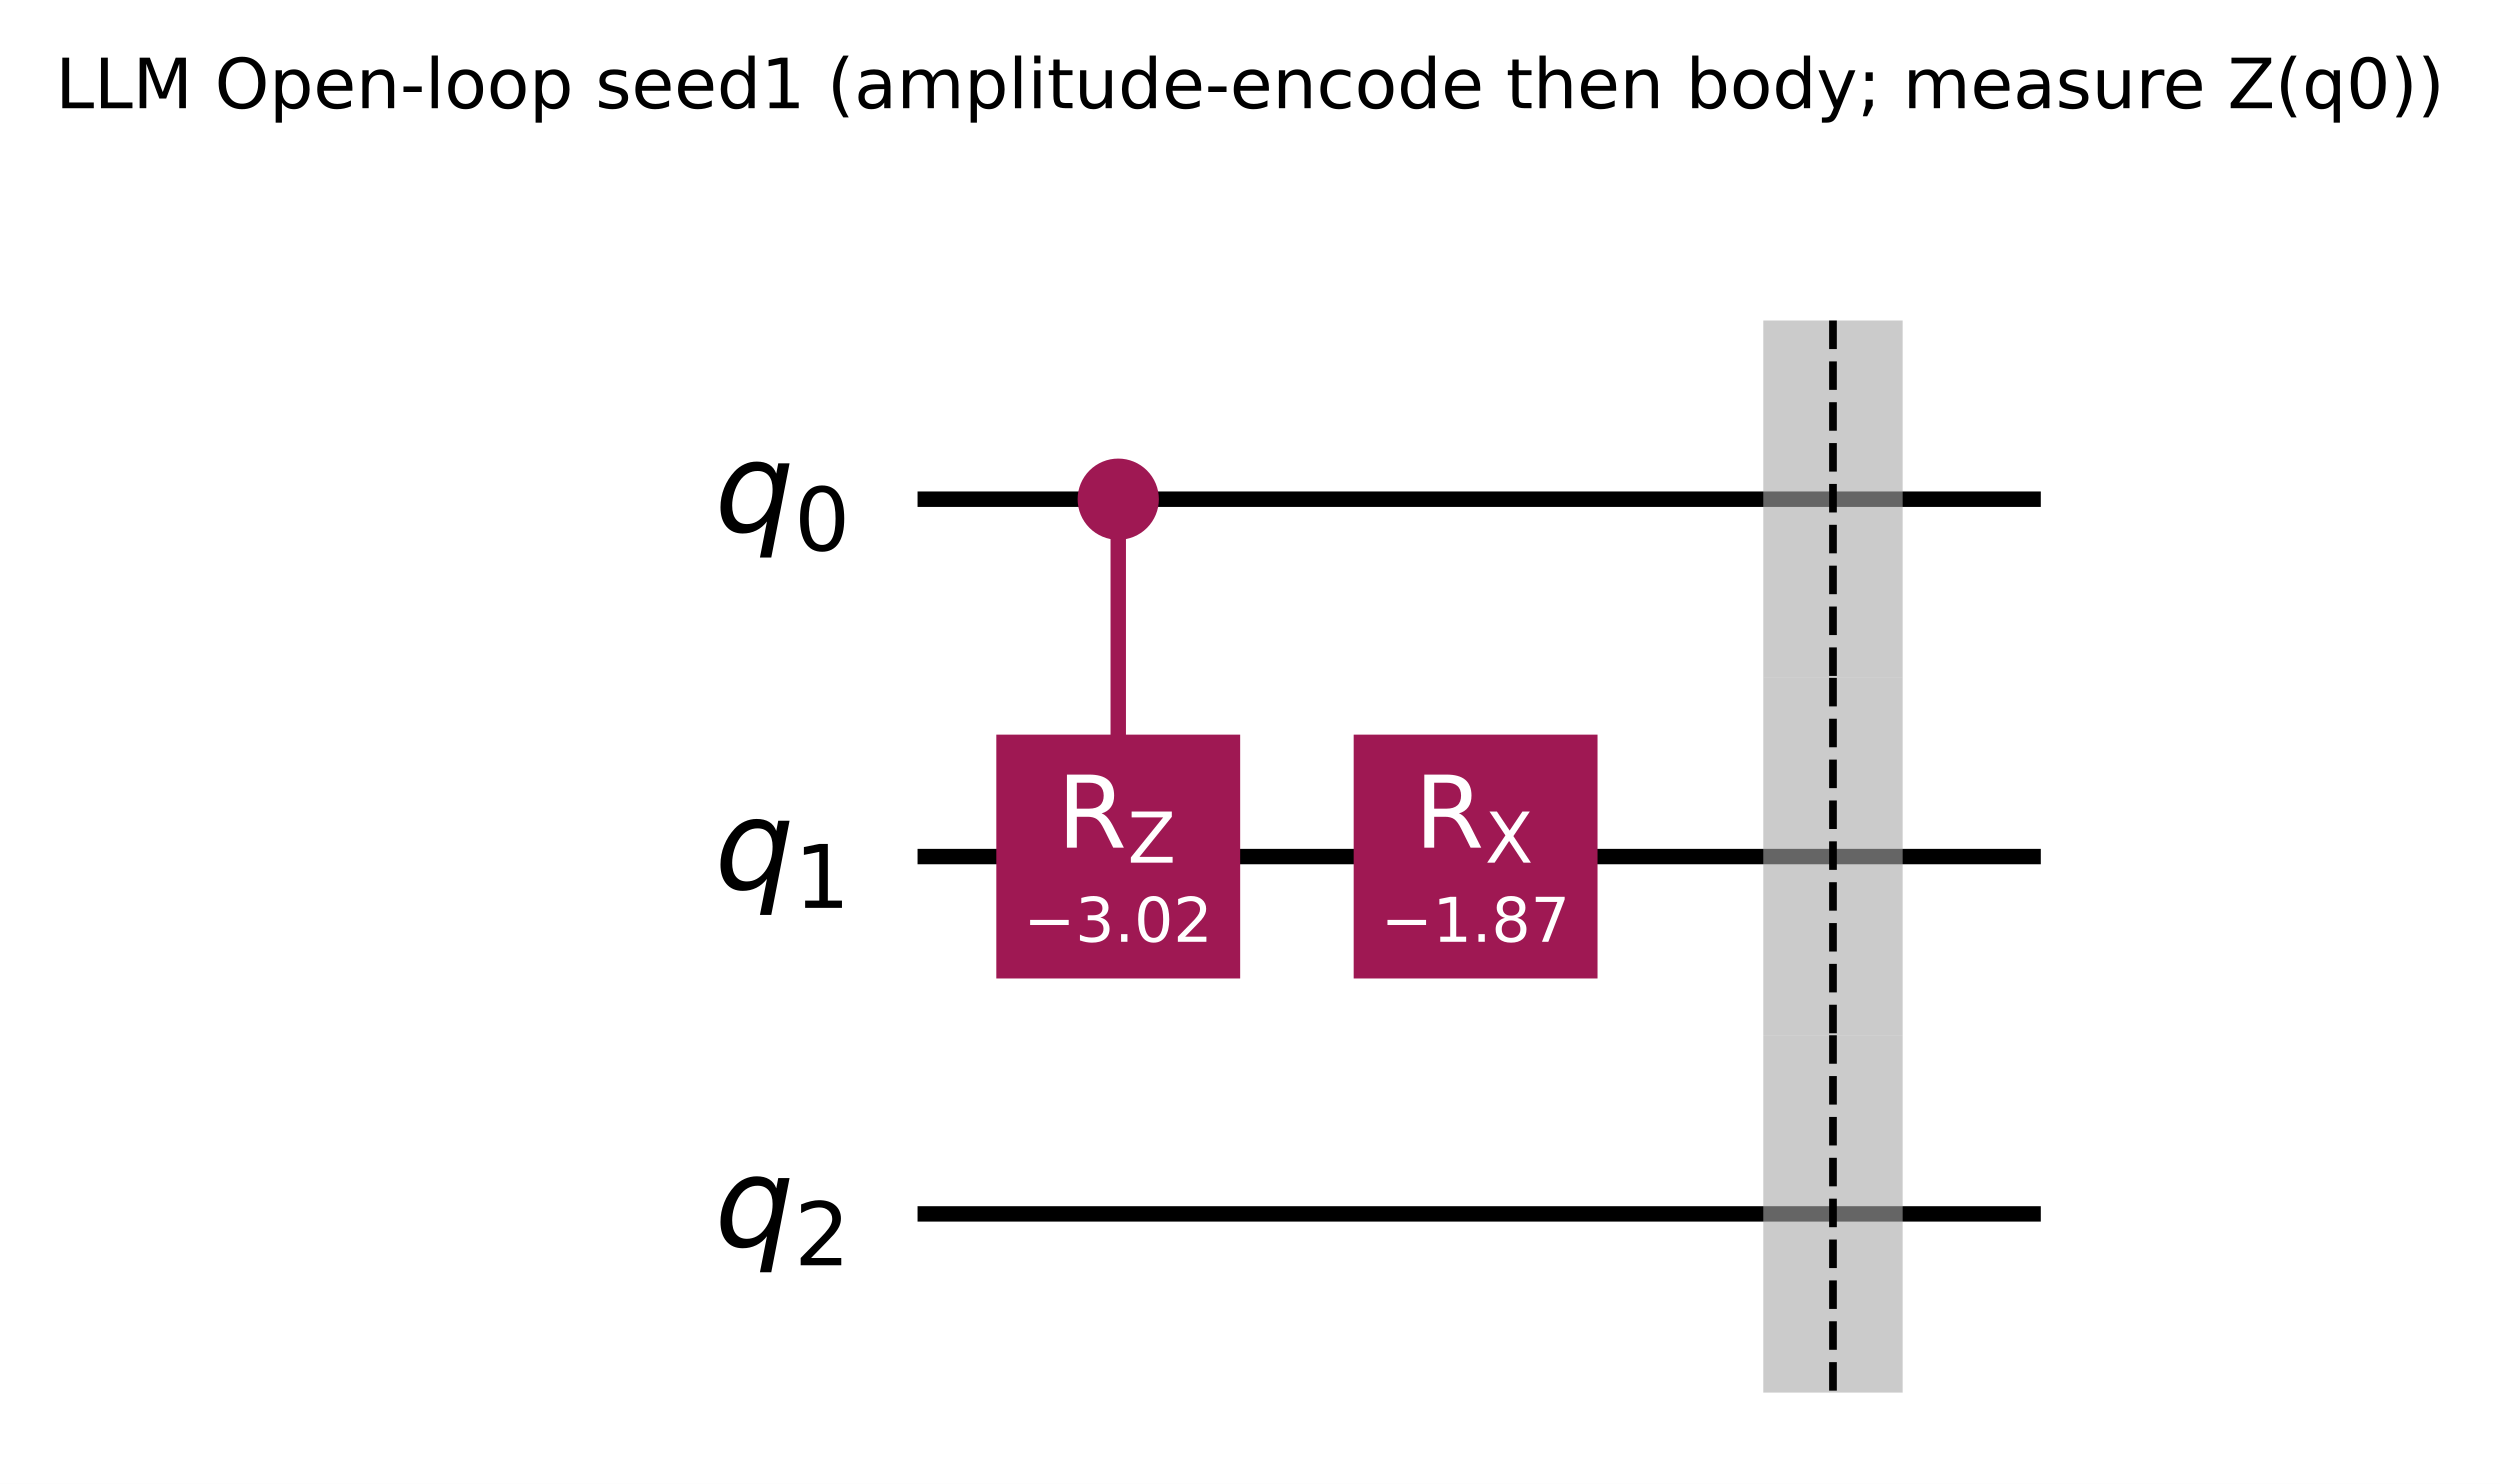
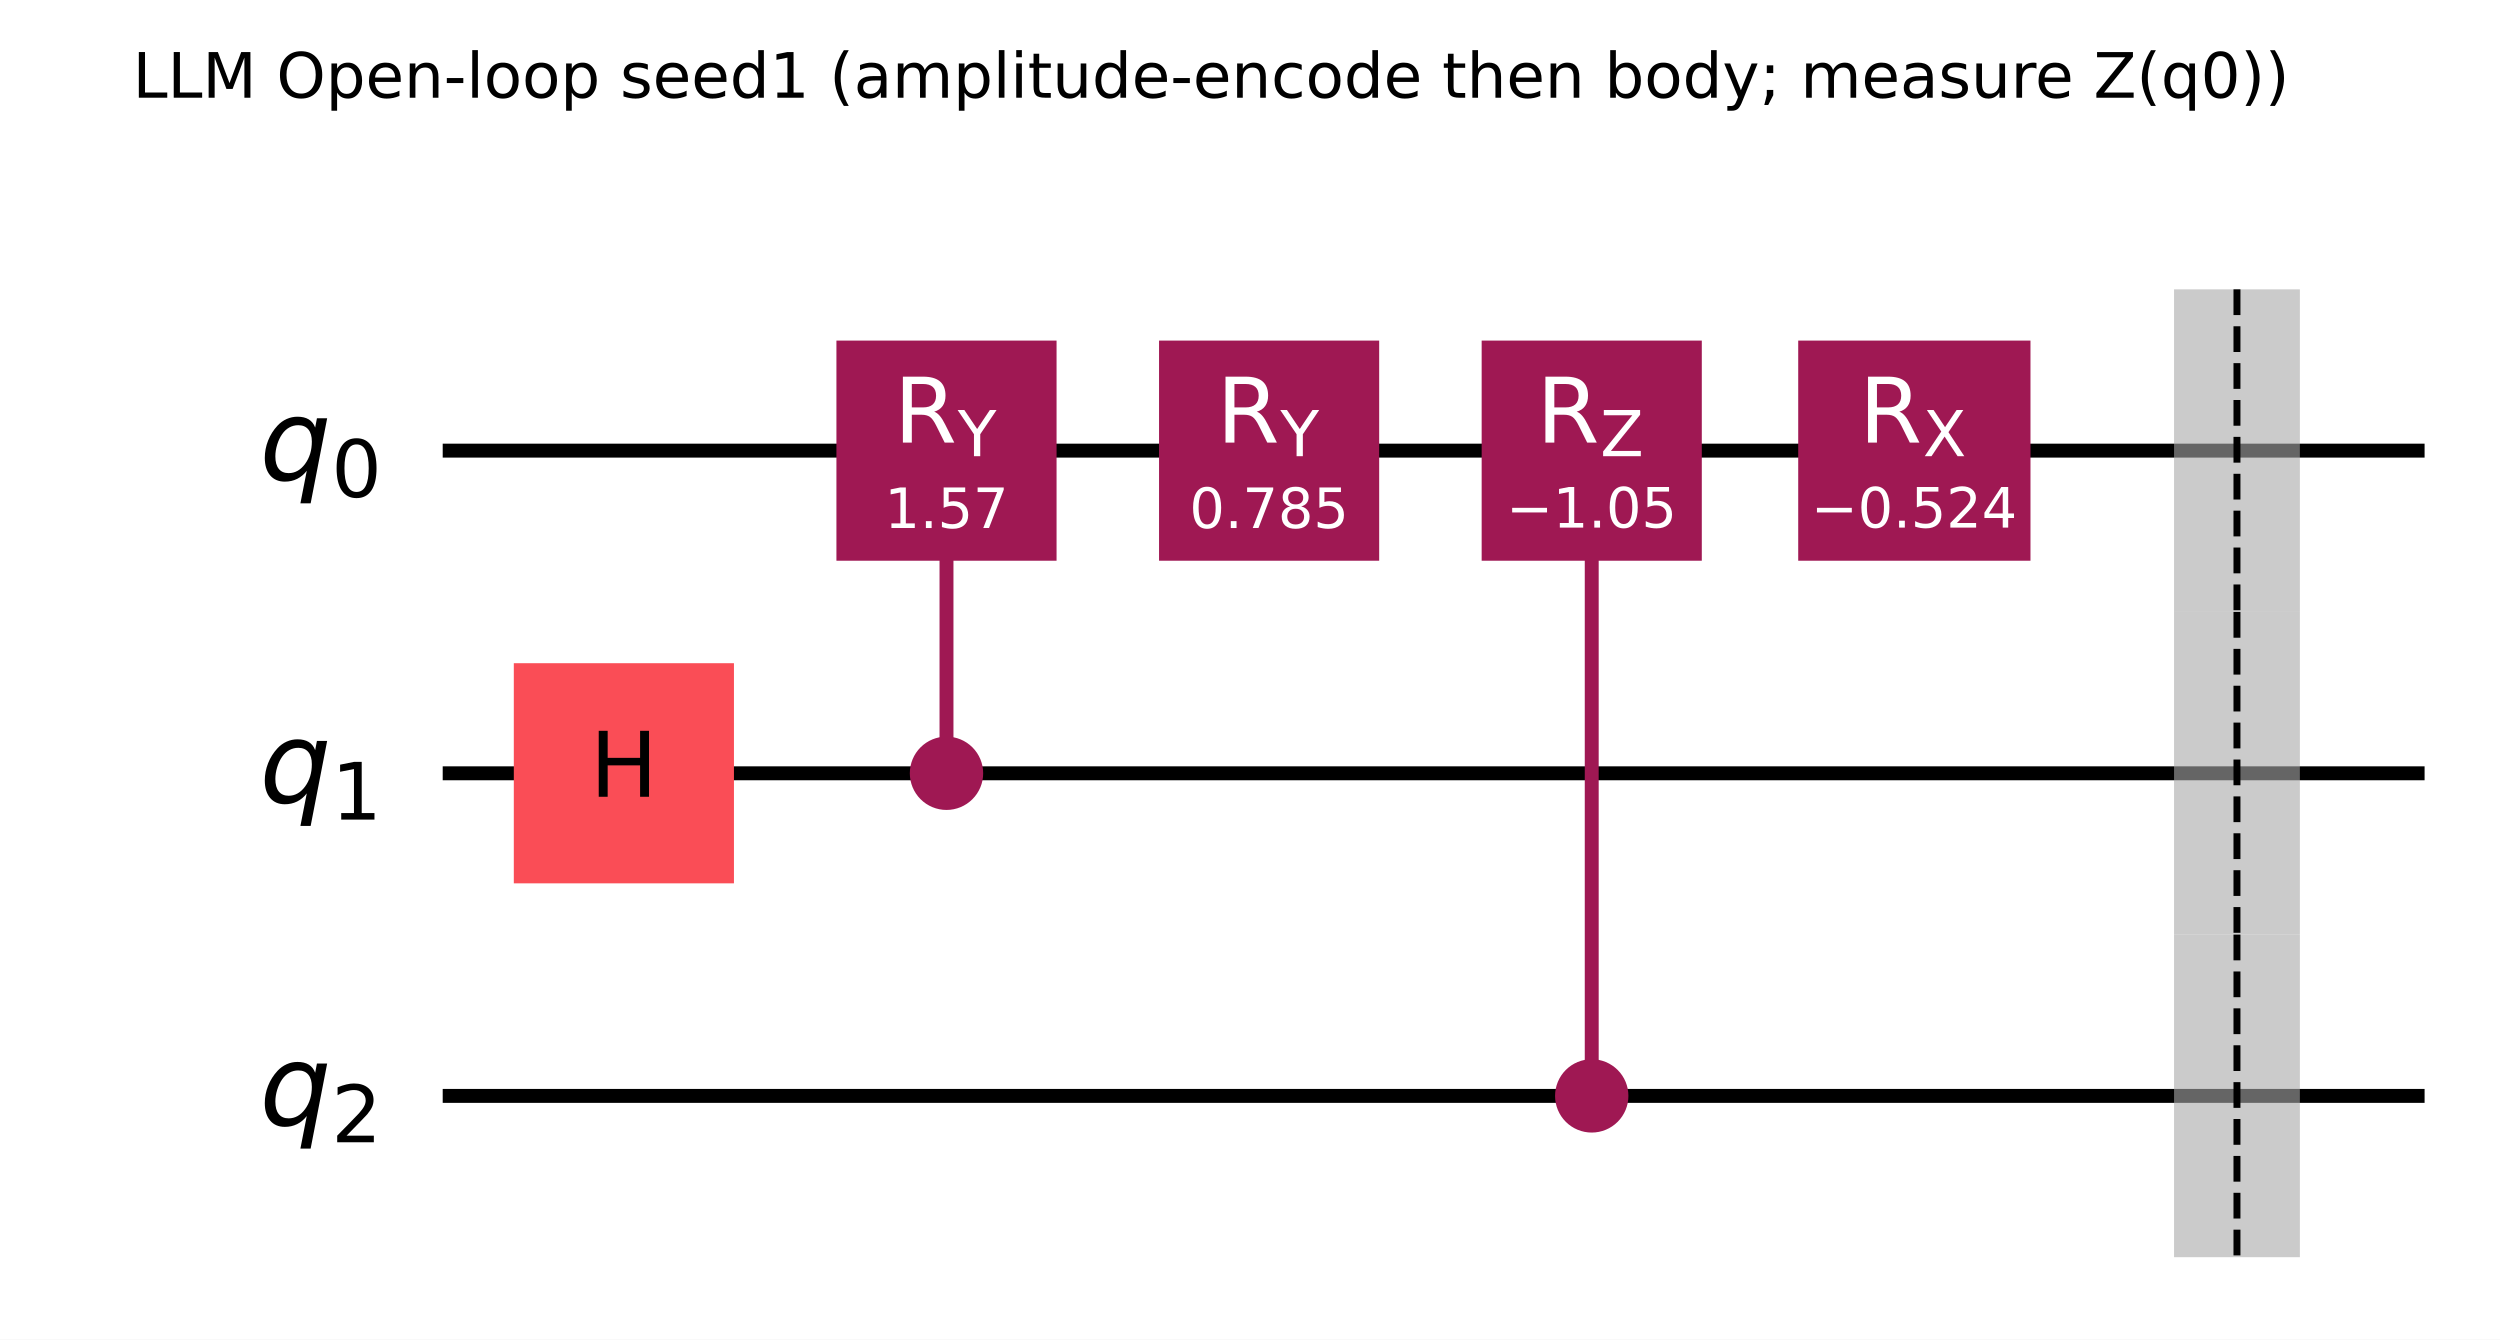
- <svg xmlns="http://www.w3.org/2000/svg" xmlns:xlink="http://www.w3.org/1999/xlink" width="324.278pt" height="192.472pt" viewBox="0 0 324.278 192.472" version="1.1">
+ <svg xmlns="http://www.w3.org/2000/svg" xmlns:xlink="http://www.w3.org/1999/xlink" width="359.204pt" height="192.472pt" viewBox="0 0 359.204 192.472" version="1.1">
  <defs>
    <style type="text/css">*{stroke-linejoin: round; stroke-linecap: butt}</style>
  </defs>
  <g id="figure_1">
    <g id="patch_1">
-       <path d="M 0 192.472  L 324.278 192.472  L 324.278 0  L 0 0  z " style="fill: #ffffff" />
+       <path d="M 0 192.472  L 359.204 192.472  L 359.204 0  L 0 0  z " style="fill: #ffffff" />
    </g>
    <g id="axes_1">
      <g id="line2d_1">
-         <path d="M 120.017 64.751  L 263.715 64.751  " clip-path="url(#p985fb123fc)" style="fill: none; stroke: #000000; stroke-width: 2; stroke-linecap: square" />
+         <path d="M 64.609 64.751  L 347.369 64.751  " clip-path="url(#pe06c264b62)" style="fill: none; stroke: #000000; stroke-width: 2; stroke-linecap: square" />
      </g>
      <g id="line2d_2">
-         <path d="M 120.017 111.105  L 263.715 111.105  " clip-path="url(#p985fb123fc)" style="fill: none; stroke: #000000; stroke-width: 2; stroke-linecap: square" />
+         <path d="M 64.609 111.105  L 347.369 111.105  " clip-path="url(#pe06c264b62)" style="fill: none; stroke: #000000; stroke-width: 2; stroke-linecap: square" />
      </g>
      <g id="line2d_3">
-         <path d="M 120.017 157.459  L 263.715 157.459  " clip-path="url(#p985fb123fc)" style="fill: none; stroke: #000000; stroke-width: 2; stroke-linecap: square" />
+         <path d="M 64.609 157.459  L 347.369 157.459  " clip-path="url(#pe06c264b62)" style="fill: none; stroke: #000000; stroke-width: 2; stroke-linecap: square" />
      </g>
      <g id="patch_2">
-         <path d="M 115.382 41.574  L -1043.468 41.574  L -1043.468 226.99  L 115.382 226.99  z " clip-path="url(#p985fb123fc)" style="fill: #ffffff; stroke: #ffffff; stroke-width: 1.5; stroke-linejoin: miter" />
+         <path d="M 59.974 41.574  L -1098.876 41.574  L -1098.876 226.99  L 59.974 226.99  z " clip-path="url(#pe06c264b62)" style="fill: #ffffff; stroke: #ffffff; stroke-width: 1.5; stroke-linejoin: miter" />
      </g>
      <g id="line2d_4">
-         <path d="M 145.049 111.105  L 145.049 64.751  " clip-path="url(#p985fb123fc)" style="fill: none; stroke: #9f1853; stroke-width: 2; stroke-linecap: square" />
+         <path d="M 135.994 111.105  L 135.994 64.751  " clip-path="url(#pe06c264b62)" style="fill: none; stroke: #9f1853; stroke-width: 2; stroke-linecap: square" />
+       </g>
+       <g id="line2d_5">
+         <path d="M 228.702 157.459  L 228.702 64.751  " clip-path="url(#pe06c264b62)" style="fill: none; stroke: #9f1853; stroke-width: 2; stroke-linecap: square" />
      </g>
      <g id="patch_3">
-         <path d="M 228.718 87.928  L 246.796 87.928  L 246.796 41.574  L 228.718 41.574  z " clip-path="url(#p985fb123fc)" style="fill: #a8a8a8; opacity: 0.6" />
+         <path d="M 312.371 87.928  L 330.449 87.928  L 330.449 41.574  L 312.371 41.574  z " clip-path="url(#pe06c264b62)" style="fill: #a8a8a8; opacity: 0.6" />
      </g>
      <g id="patch_4">
-         <path d="M 228.718 134.282  L 246.796 134.282  L 246.796 87.928  L 228.718 87.928  z " clip-path="url(#p985fb123fc)" style="fill: #a8a8a8; opacity: 0.6" />
+         <path d="M 312.371 134.282  L 330.449 134.282  L 330.449 87.928  L 312.371 87.928  z " clip-path="url(#pe06c264b62)" style="fill: #a8a8a8; opacity: 0.6" />
      </g>
      <g id="patch_5">
-         <path d="M 228.718 180.636  L 246.796 180.636  L 246.796 134.282  L 228.718 134.282  z " clip-path="url(#p985fb123fc)" style="fill: #a8a8a8; opacity: 0.6" />
+         <path d="M 312.371 180.636  L 330.449 180.636  L 330.449 134.282  L 312.371 134.282  z " clip-path="url(#pe06c264b62)" style="fill: #a8a8a8; opacity: 0.6" />
      </g>
      <g id="patch_6">
-         <path d="M 145.049 69.271  C 146.247 69.271 147.397 68.795 148.244 67.947  C 149.092 67.099 149.568 65.95 149.568 64.751  C 149.568 63.553 149.092 62.403 148.244 61.555  C 147.397 60.708 146.247 60.232 145.049 60.232  C 143.85 60.232 142.7 60.708 141.853 61.555  C 141.005 62.403 140.529 63.553 140.529 64.751  C 140.529 65.95 141.005 67.099 141.853 67.947  C 142.7 68.795 143.85 69.271 145.049 69.271  z " clip-path="url(#p985fb123fc)" style="fill: #9f1853; stroke: #9f1853; stroke-width: 1.5; stroke-linejoin: miter" />
+         <path d="M 74.575 126.17  L 104.705 126.17  L 104.705 96.04  L 74.575 96.04  z " clip-path="url(#pe06c264b62)" style="fill: #fa4d56; stroke: #fa4d56; stroke-width: 1.5; stroke-linejoin: miter" />
      </g>
      <g id="patch_7">
-         <path d="M 129.983 126.17  L 160.114 126.17  L 160.114 96.04  L 129.983 96.04  z " clip-path="url(#p985fb123fc)" style="fill: #9f1853; stroke: #9f1853; stroke-width: 1.5; stroke-linejoin: miter" />
+         <path d="M 135.994 115.625  C 137.193 115.625 138.343 115.149 139.19 114.301  C 140.038 113.453 140.514 112.304 140.514 111.105  C 140.514 109.907 140.038 108.757 139.19 107.909  C 138.343 107.062 137.193 106.586 135.994 106.586  C 134.796 106.586 133.646 107.062 132.799 107.909  C 131.951 108.757 131.475 109.907 131.475 111.105  C 131.475 112.304 131.951 113.453 132.799 114.301  C 133.646 115.149 134.796 115.625 135.994 115.625  z " clip-path="url(#pe06c264b62)" style="fill: #9f1853; stroke: #9f1853; stroke-width: 1.5; stroke-linejoin: miter" />
      </g>
      <g id="patch_8">
-         <path d="M 176.337 126.17  L 206.468 126.17  L 206.468 96.04  L 176.337 96.04  z " clip-path="url(#p985fb123fc)" style="fill: #9f1853; stroke: #9f1853; stroke-width: 1.5; stroke-linejoin: miter" />
+         <path d="M 120.929 79.816  L 151.059 79.816  L 151.059 49.686  L 120.929 49.686  z " clip-path="url(#pe06c264b62)" style="fill: #9f1853; stroke: #9f1853; stroke-width: 1.5; stroke-linejoin: miter" />
+       </g>
+       <g id="patch_9">
+         <path d="M 167.283 79.816  L 197.413 79.816  L 197.413 49.686  L 167.283 49.686  z " clip-path="url(#pe06c264b62)" style="fill: #9f1853; stroke: #9f1853; stroke-width: 1.5; stroke-linejoin: miter" />
+       </g>
+       <g id="patch_10">
+         <path d="M 228.702 161.979  C 229.901 161.979 231.051 161.503 231.898 160.655  C 232.746 159.807 233.222 158.658 233.222 157.459  C 233.222 156.261 232.746 155.111 231.898 154.263  C 231.051 153.416 229.901 152.94 228.702 152.94  C 227.504 152.94 226.354 153.416 225.507 154.263  C 224.659 155.111 224.183 156.261 224.183 157.459  C 224.183 158.658 224.659 159.807 225.507 160.655  C 226.354 161.503 227.504 161.979 228.702 161.979  z " clip-path="url(#pe06c264b62)" style="fill: #9f1853; stroke: #9f1853; stroke-width: 1.5; stroke-linejoin: miter" />
+       </g>
+       <g id="patch_11">
+         <path d="M 213.637 79.816  L 243.767 79.816  L 243.767 49.686  L 213.637 49.686  z " clip-path="url(#pe06c264b62)" style="fill: #9f1853; stroke: #9f1853; stroke-width: 1.5; stroke-linejoin: miter" />
+       </g>
+       <g id="patch_12">
+         <path d="M 259.12 79.816  L 290.993 79.816  L 290.993 49.686  L 259.12 49.686  z " clip-path="url(#pe06c264b62)" style="fill: #9f1853; stroke: #9f1853; stroke-width: 1.5; stroke-linejoin: miter" />
      </g>
      <g id="text_1">
-         <g clip-path="url(#p985fb123fc)">
-           <g transform="translate(92.70909 68.97239) scale(0.1625 -0.1625)">
+         <g clip-path="url(#pe06c264b62)">
+           <g transform="translate(37.3009 68.97239) scale(0.1625 -0.1625)">
            <defs>
              <path id="DejaVuSans-Oblique-54" d="M 2669 525  Q 2438 222 2123 65  Q 1809 -91 1428 -91  Q 897 -91 595 267  Q 294 625 294 1253  Q 294 1759 480 2231  Q 666 2703 1013 3078  Q 1238 3322 1530 3453  Q 1822 3584 2144 3584  Q 2531 3584 2781 3431  Q 3031 3278 3144 2969  L 3244 3494  L 3822 3494  L 2888 -1319  L 2309 -1319  L 2669 525  z M 891 1338  Q 891 875 1084 633  Q 1278 391 1644 391  Q 2188 391 2572 911  Q 2956 1431 2956 2175  Q 2956 2625 2757 2864  Q 2559 3103 2188 3103  Q 1916 3103 1684 2976  Q 1453 2850 1281 2606  Q 1100 2350 995 2006  Q 891 1663 891 1338  z " transform="scale(0.015625)" />
              <path id="DejaVuSans-13" d="M 2034 4250  Q 1547 4250 1301 3770  Q 1056 3291 1056 2328  Q 1056 1369 1301 889  Q 1547 409 2034 409  Q 2525 409 2770 889  Q 3016 1369 3016 2328  Q 3016 3291 2770 3770  Q 2525 4250 2034 4250  z M 2034 4750  Q 2819 4750 3233 4129  Q 3647 3509 3647 2328  Q 3647 1150 3233 529  Q 2819 -91 2034 -91  Q 1250 -91 836 529  Q 422 1150 422 2328  Q 422 3509 836 4129  Q 1250 4750 2034 4750  z " transform="scale(0.015625)" />
            </defs>
            <use xlink:href="#DejaVuSans-Oblique-54" />
            <use xlink:href="#DejaVuSans-13" transform="translate(63.47656 -14.99995) scale(0.7)" />
          </g>
        </g>
      </g>
      <g id="text_2">
-         <g clip-path="url(#p985fb123fc)">
-           <g transform="translate(92.70909 115.3264) scale(0.1625 -0.1625)">
+         <g clip-path="url(#pe06c264b62)">
+           <g transform="translate(37.3009 115.3264) scale(0.1625 -0.1625)">
            <defs>
              <path id="DejaVuSans-14" d="M 794 531  L 1825 531  L 1825 4091  L 703 3866  L 703 4441  L 1819 4666  L 2450 4666  L 2450 531  L 3481 531  L 3481 0  L 794 0  L 794 531  z " transform="scale(0.015625)" />
            </defs>
            <use xlink:href="#DejaVuSans-Oblique-54" />
            <use xlink:href="#DejaVuSans-14" transform="translate(63.47656 -14.99995) scale(0.7)" />
          </g>
        </g>
      </g>
      <g id="text_3">
-         <g clip-path="url(#p985fb123fc)">
-           <g transform="translate(92.70909 161.6804) scale(0.1625 -0.1625)">
+         <g clip-path="url(#pe06c264b62)">
+           <g transform="translate(37.3009 161.6804) scale(0.1625 -0.1625)">
            <defs>
              <path id="DejaVuSans-15" d="M 1228 531  L 3431 531  L 3431 0  L 469 0  L 469 531  Q 828 903 1448 1529  Q 2069 2156 2228 2338  Q 2531 2678 2651 2914  Q 2772 3150 2772 3378  Q 2772 3750 2511 3984  Q 2250 4219 1831 4219  Q 1534 4219 1204 4116  Q 875 4013 500 3803  L 500 4441  Q 881 4594 1212 4672  Q 1544 4750 1819 4750  Q 2544 4750 2975 4387  Q 3406 4025 3406 3419  Q 3406 3131 3298 2873  Q 3191 2616 2906 2266  Q 2828 2175 2409 1742  Q 1991 1309 1228 531  z " transform="scale(0.015625)" />
            </defs>
            <use xlink:href="#DejaVuSans-Oblique-54" />
            <use xlink:href="#DejaVuSans-15" transform="translate(63.47656 -14.99995) scale(0.7)" />
          </g>
        </g>
      </g>
      <g id="text_4">
-         <g clip-path="url(#p985fb123fc)">
-           <g style="fill: #ffffff" transform="translate(132.7685 122.2224) scale(0.08 -0.08)">
+         <g clip-path="url(#pe06c264b62)">
+           <g transform="translate(84.75215 114.4822) scale(0.13 -0.13)">
+             <defs>
+               <path id="DejaVuSans-2b" d="M 628 4666  L 1259 4666  L 1259 2753  L 3553 2753  L 3553 4666  L 4184 4666  L 4184 0  L 3553 0  L 3553 2222  L 1259 2222  L 1259 0  L 628 0  L 628 4666  z " transform="scale(0.015625)" />
+             </defs>
+             <use xlink:href="#DejaVuSans-2b" />
+           </g>
+         </g>
+       </g>
+       <g id="text_5">
+         <g clip-path="url(#pe06c264b62)">
+           <g style="fill: #ffffff" transform="translate(127.0881 75.86835) scale(0.08 -0.08)">
+             <defs>
+               <path id="DejaVuSans-11" d="M 684 794  L 1344 794  L 1344 0  L 684 0  L 684 794  z " transform="scale(0.015625)" />
+               <path id="DejaVuSans-18" d="M 691 4666  L 3169 4666  L 3169 4134  L 1269 4134  L 1269 2991  Q 1406 3038 1543 3061  Q 1681 3084 1819 3084  Q 2600 3084 3056 2656  Q 3513 2228 3513 1497  Q 3513 744 3044 326  Q 2575 -91 1722 -91  Q 1428 -91 1123 -41  Q 819 9 494 109  L 494 744  Q 775 591 1075 516  Q 1375 441 1709 441  Q 2250 441 2565 725  Q 2881 1009 2881 1497  Q 2881 1984 2565 2268  Q 2250 2553 1709 2553  Q 1456 2553 1204 2497  Q 953 2441 691 2322  L 691 4666  z " transform="scale(0.015625)" />
+               <path id="DejaVuSans-1a" d="M 525 4666  L 3525 4666  L 3525 4397  L 1831 0  L 1172 0  L 2766 4134  L 525 4134  L 525 4666  z " transform="scale(0.015625)" />
+             </defs>
+             <use xlink:href="#DejaVuSans-14" />
+             <use xlink:href="#DejaVuSans-11" transform="translate(63.625 0)" />
+             <use xlink:href="#DejaVuSans-18" transform="translate(95.40625 0)" />
+             <use xlink:href="#DejaVuSans-1a" transform="translate(159.0312 0)" />
+           </g>
+         </g>
+       </g>
+       <g id="text_6">
+         <g clip-path="url(#pe06c264b62)">
+           <g style="fill: #ffffff" transform="translate(128.4544 63.60864) scale(0.13 -0.13)">
+             <defs>
+               <path id="DejaVuSans-35" d="M 2841 2188  Q 3044 2119 3236 1894  Q 3428 1669 3622 1275  L 4263 0  L 3584 0  L 2988 1197  Q 2756 1666 2539 1819  Q 2322 1972 1947 1972  L 1259 1972  L 1259 0  L 628 0  L 628 4666  L 2053 4666  Q 2853 4666 3247 4331  Q 3641 3997 3641 3322  Q 3641 2881 3436 2590  Q 3231 2300 2841 2188  z M 1259 4147  L 1259 2491  L 2053 2491  Q 2509 2491 2742 2702  Q 2975 2913 2975 3322  Q 2975 3731 2742 3939  Q 2509 4147 2053 4147  L 1259 4147  z " transform="scale(0.015625)" />
+               <path id="DejaVuSans-3c" d="M -13 4666  L 666 4666  L 1959 2747  L 3244 4666  L 3922 4666  L 2272 2222  L 2272 0  L 1638 0  L 1638 2222  L -13 4666  z " transform="scale(0.015625)" />
+             </defs>
+             <use xlink:href="#DejaVuSans-35" transform="translate(0 0.09375)" />
+             <use xlink:href="#DejaVuSans-3c" transform="translate(70.43945 -14.9062) scale(0.7)" />
+           </g>
+         </g>
+       </g>
+       <g id="text_7">
+         <g clip-path="url(#pe06c264b62)">
+           <g style="fill: #ffffff" transform="translate(170.8971 75.86835) scale(0.08 -0.08)">
+             <defs>
+               <path id="DejaVuSans-1b" d="M 2034 2216  Q 1584 2216 1326 1975  Q 1069 1734 1069 1313  Q 1069 891 1326 650  Q 1584 409 2034 409  Q 2484 409 2743 651  Q 3003 894 3003 1313  Q 3003 1734 2745 1975  Q 2488 2216 2034 2216  z M 1403 2484  Q 997 2584 770 2862  Q 544 3141 544 3541  Q 544 4100 942 4425  Q 1341 4750 2034 4750  Q 2731 4750 3128 4425  Q 3525 4100 3525 3541  Q 3525 3141 3298 2862  Q 3072 2584 2669 2484  Q 3125 2378 3379 2068  Q 3634 1759 3634 1313  Q 3634 634 3220 271  Q 2806 -91 2034 -91  Q 1263 -91 848 271  Q 434 634 434 1313  Q 434 1759 690 2068  Q 947 2378 1403 2484  z M 1172 3481  Q 1172 3119 1398 2916  Q 1625 2713 2034 2713  Q 2441 2713 2670 2916  Q 2900 3119 2900 3481  Q 2900 3844 2670 4047  Q 2441 4250 2034 4250  Q 1625 4250 1398 4047  Q 1172 3844 1172 3481  z " transform="scale(0.015625)" />
+             </defs>
+             <use xlink:href="#DejaVuSans-13" />
+             <use xlink:href="#DejaVuSans-11" transform="translate(63.625 0)" />
+             <use xlink:href="#DejaVuSans-1a" transform="translate(95.40625 0)" />
+             <use xlink:href="#DejaVuSans-1b" transform="translate(159.0312 0)" />
+             <use xlink:href="#DejaVuSans-18" transform="translate(222.6562 0)" />
+           </g>
+         </g>
+       </g>
+       <g id="text_8">
+         <g clip-path="url(#pe06c264b62)">
+           <g style="fill: #ffffff" transform="translate(174.8084 63.60864) scale(0.13 -0.13)">
+             <use xlink:href="#DejaVuSans-35" transform="translate(0 0.09375)" />
+             <use xlink:href="#DejaVuSans-3c" transform="translate(70.43945 -14.9062) scale(0.7)" />
+           </g>
+         </g>
+       </g>
+       <g id="text_9">
+         <g clip-path="url(#pe06c264b62)">
+           <g style="fill: #ffffff" transform="translate(216.4224 75.86835) scale(0.08 -0.08)">
            <defs>
              <path id="DejaVuSans-c9c" d="M 678 2272  L 4684 2272  L 4684 1741  L 678 1741  L 678 2272  z " transform="scale(0.015625)" />
-               <path id="DejaVuSans-16" d="M 2597 2516  Q 3050 2419 3304 2112  Q 3559 1806 3559 1356  Q 3559 666 3084 287  Q 2609 -91 1734 -91  Q 1441 -91 1130 -33  Q 819 25 488 141  L 488 750  Q 750 597 1062 519  Q 1375 441 1716 441  Q 2309 441 2620 675  Q 2931 909 2931 1356  Q 2931 1769 2642 2001  Q 2353 2234 1838 2234  L 1294 2234  L 1294 2753  L 1863 2753  Q 2328 2753 2575 2939  Q 2822 3125 2822 3475  Q 2822 3834 2567 4026  Q 2313 4219 1838 4219  Q 1578 4219 1281 4162  Q 984 4106 628 3988  L 628 4550  Q 988 4650 1302 4700  Q 1616 4750 1894 4750  Q 2613 4750 3031 4423  Q 3450 4097 3450 3541  Q 3450 3153 3228 2886  Q 3006 2619 2597 2516  z " transform="scale(0.015625)" />
-               <path id="DejaVuSans-11" d="M 684 794  L 1344 794  L 1344 0  L 684 0  L 684 794  z " transform="scale(0.015625)" />
-             </defs>
-             <use xlink:href="#DejaVuSans-c9c" transform="translate(0 0.78125)" />
-             <use xlink:href="#DejaVuSans-16" transform="translate(83.78906 0.78125)" />
-             <use xlink:href="#DejaVuSans-11" transform="translate(147.4121 0.78125)" />
-             <use xlink:href="#DejaVuSans-13" transform="translate(179.1992 0.78125)" />
-             <use xlink:href="#DejaVuSans-15" transform="translate(242.8223 0.78125)" />
-           </g>
-         </g>
-       </g>
-       <g id="text_5">
-         <g clip-path="url(#p985fb123fc)">
-           <g style="fill: #ffffff" transform="translate(137.1185 109.9626) scale(0.13 -0.13)">
-             <defs>
-               <path id="DejaVuSans-35" d="M 2841 2188  Q 3044 2119 3236 1894  Q 3428 1669 3622 1275  L 4263 0  L 3584 0  L 2988 1197  Q 2756 1666 2539 1819  Q 2322 1972 1947 1972  L 1259 1972  L 1259 0  L 628 0  L 628 4666  L 2053 4666  Q 2853 4666 3247 4331  Q 3641 3997 3641 3322  Q 3641 2881 3436 2590  Q 3231 2300 2841 2188  z M 1259 4147  L 1259 2491  L 2053 2491  Q 2509 2491 2742 2702  Q 2975 2913 2975 3322  Q 2975 3731 2742 3939  Q 2509 4147 2053 4147  L 1259 4147  z " transform="scale(0.015625)" />
-               <path id="DejaVuSans-3d" d="M 359 4666  L 4025 4666  L 4025 4184  L 1075 531  L 4097 531  L 4097 0  L 288 0  L 288 481  L 3238 4134  L 359 4134  L 359 4666  z " transform="scale(0.015625)" />
-             </defs>
-             <use xlink:href="#DejaVuSans-35" transform="translate(0 0.09375)" />
-             <use xlink:href="#DejaVuSans-3d" transform="translate(70.43945 -14.9062) scale(0.7)" />
-           </g>
-         </g>
-       </g>
-       <g id="text_6">
-         <g clip-path="url(#p985fb123fc)">
-           <g style="fill: #ffffff" transform="translate(179.1225 122.2224) scale(0.08 -0.08)">
-             <defs>
-               <path id="DejaVuSans-1b" d="M 2034 2216  Q 1584 2216 1326 1975  Q 1069 1734 1069 1313  Q 1069 891 1326 650  Q 1584 409 2034 409  Q 2484 409 2743 651  Q 3003 894 3003 1313  Q 3003 1734 2745 1975  Q 2488 2216 2034 2216  z M 1403 2484  Q 997 2584 770 2862  Q 544 3141 544 3541  Q 544 4100 942 4425  Q 1341 4750 2034 4750  Q 2731 4750 3128 4425  Q 3525 4100 3525 3541  Q 3525 3141 3298 2862  Q 3072 2584 2669 2484  Q 3125 2378 3379 2068  Q 3634 1759 3634 1313  Q 3634 634 3220 271  Q 2806 -91 2034 -91  Q 1263 -91 848 271  Q 434 634 434 1313  Q 434 1759 690 2068  Q 947 2378 1403 2484  z M 1172 3481  Q 1172 3119 1398 2916  Q 1625 2713 2034 2713  Q 2441 2713 2670 2916  Q 2900 3119 2900 3481  Q 2900 3844 2670 4047  Q 2441 4250 2034 4250  Q 1625 4250 1398 4047  Q 1172 3844 1172 3481  z " transform="scale(0.015625)" />
-               <path id="DejaVuSans-1a" d="M 525 4666  L 3525 4666  L 3525 4397  L 1831 0  L 1172 0  L 2766 4134  L 525 4134  L 525 4666  z " transform="scale(0.015625)" />
            </defs>
            <use xlink:href="#DejaVuSans-c9c" transform="translate(0 0.78125)" />
            <use xlink:href="#DejaVuSans-14" transform="translate(83.78906 0.78125)" />
            <use xlink:href="#DejaVuSans-11" transform="translate(147.4121 0.78125)" />
-             <use xlink:href="#DejaVuSans-1b" transform="translate(179.1992 0.78125)" />
-             <use xlink:href="#DejaVuSans-1a" transform="translate(242.8223 0.78125)" />
-           </g>
-         </g>
-       </g>
-       <g id="text_7">
-         <g clip-path="url(#p985fb123fc)">
-           <g style="fill: #ffffff" transform="translate(183.4725 109.9626) scale(0.13 -0.13)">
+             <use xlink:href="#DejaVuSans-13" transform="translate(179.1992 0.78125)" />
+             <use xlink:href="#DejaVuSans-18" transform="translate(242.8223 0.78125)" />
+           </g>
+         </g>
+       </g>
+       <g id="text_10">
+         <g clip-path="url(#pe06c264b62)">
+           <g style="fill: #ffffff" transform="translate(220.7724 63.60864) scale(0.13 -0.13)">
+             <defs>
+               <path id="DejaVuSans-3d" d="M 359 4666  L 4025 4666  L 4025 4184  L 1075 531  L 4097 531  L 4097 0  L 288 0  L 288 481  L 3238 4134  L 359 4134  L 359 4666  z " transform="scale(0.015625)" />
+             </defs>
+             <use xlink:href="#DejaVuSans-35" transform="translate(0 0.09375)" />
+             <use xlink:href="#DejaVuSans-3d" transform="translate(70.43945 -14.9062) scale(0.7)" />
+           </g>
+         </g>
+       </g>
+       <g id="text_11">
+         <g clip-path="url(#pe06c264b62)">
+           <g style="fill: #ffffff" transform="translate(260.2164 75.86835) scale(0.08 -0.08)">
+             <defs>
+               <path id="DejaVuSans-17" d="M 2419 4116  L 825 1625  L 2419 1625  L 2419 4116  z M 2253 4666  L 3047 4666  L 3047 1625  L 3713 1625  L 3713 1100  L 3047 1100  L 3047 0  L 2419 0  L 2419 1100  L 313 1100  L 313 1709  L 2253 4666  z " transform="scale(0.015625)" />
+             </defs>
+             <use xlink:href="#DejaVuSans-c9c" transform="translate(0 0.78125)" />
+             <use xlink:href="#DejaVuSans-13" transform="translate(83.78906 0.78125)" />
+             <use xlink:href="#DejaVuSans-11" transform="translate(147.4121 0.78125)" />
+             <use xlink:href="#DejaVuSans-18" transform="translate(179.1992 0.78125)" />
+             <use xlink:href="#DejaVuSans-15" transform="translate(242.8223 0.78125)" />
+             <use xlink:href="#DejaVuSans-17" transform="translate(306.4453 0.78125)" />
+           </g>
+         </g>
+       </g>
+       <g id="text_12">
+         <g clip-path="url(#pe06c264b62)">
+           <g style="fill: #ffffff" transform="translate(267.1264 63.60864) scale(0.13 -0.13)">
            <defs>
              <path id="DejaVuSans-3b" d="M 403 4666  L 1081 4666  L 2241 2931  L 3406 4666  L 4084 4666  L 2584 2425  L 4184 0  L 3506 0  L 2194 1984  L 872 0  L 191 0  L 1856 2491  L 403 4666  z " transform="scale(0.015625)" />
            </defs>
            <use xlink:href="#DejaVuSans-35" transform="translate(0 0.09375)" />
            <use xlink:href="#DejaVuSans-3b" transform="translate(70.43945 -14.9062) scale(0.7)" />
          </g>
        </g>
      </g>
-       <g id="line2d_5">
-         <path d="M 237.757 41.574  L 237.757 87.928  " clip-path="url(#p985fb123fc)" style="fill: none; stroke-dasharray: 3.7,1.6; stroke-dashoffset: 0; stroke: #000000" />
-       </g>
      <g id="line2d_6">
-         <path d="M 237.757 87.928  L 237.757 134.282  " clip-path="url(#p985fb123fc)" style="fill: none; stroke-dasharray: 3.7,1.6; stroke-dashoffset: 0; stroke: #000000" />
+         <path d="M 321.41 41.574  L 321.41 87.928  " clip-path="url(#pe06c264b62)" style="fill: none; stroke-dasharray: 3.7,1.6; stroke-dashoffset: 0; stroke: #000000" />
      </g>
      <g id="line2d_7">
-         <path d="M 237.757 134.282  L 237.757 180.636  " clip-path="url(#p985fb123fc)" style="fill: none; stroke-dasharray: 3.7,1.6; stroke-dashoffset: 0; stroke: #000000" />
+         <path d="M 321.41 87.928  L 321.41 134.282  " clip-path="url(#pe06c264b62)" style="fill: none; stroke-dasharray: 3.7,1.6; stroke-dashoffset: 0; stroke: #000000" />
+       </g>
+       <g id="line2d_8">
+         <path d="M 321.41 134.282  L 321.41 180.636  " clip-path="url(#pe06c264b62)" style="fill: none; stroke-dasharray: 3.7,1.6; stroke-dashoffset: 0; stroke: #000000" />
      </g>
    </g>
-     <g id="text_8">
-       <g transform="translate(7.2 14.03859) scale(0.09 -0.09)">
+     <g id="text_13">
+       <g transform="translate(19.06531 14.03859) scale(0.09 -0.09)">
        <defs>
          <path id="DejaVuSans-2f" d="M 628 4666  L 1259 4666  L 1259 531  L 3531 531  L 3531 0  L 628 0  L 628 4666  z " transform="scale(0.015625)" />
          <path id="DejaVuSans-30" d="M 628 4666  L 1569 4666  L 2759 1491  L 3956 4666  L 4897 4666  L 4897 0  L 4281 0  L 4281 4097  L 3078 897  L 2444 897  L 1241 4097  L 1241 0  L 628 0  L 628 4666  z " transform="scale(0.015625)" />
          <path id="DejaVuSans-3" transform="scale(0.015625)" />
          <path id="DejaVuSans-32" d="M 2522 4238  Q 1834 4238 1429 3725  Q 1025 3213 1025 2328  Q 1025 1447 1429 934  Q 1834 422 2522 422  Q 3209 422 3611 934  Q 4013 1447 4013 2328  Q 4013 3213 3611 3725  Q 3209 4238 2522 4238  z M 2522 4750  Q 3503 4750 4090 4092  Q 4678 3434 4678 2328  Q 4678 1225 4090 567  Q 3503 -91 2522 -91  Q 1538 -91 948 565  Q 359 1222 359 2328  Q 359 3434 948 4092  Q 1538 4750 2522 4750  z " transform="scale(0.015625)" />
          <path id="DejaVuSans-53" d="M 1159 525  L 1159 -1331  L 581 -1331  L 581 3500  L 1159 3500  L 1159 2969  Q 1341 3281 1617 3432  Q 1894 3584 2278 3584  Q 2916 3584 3314 3078  Q 3713 2572 3713 1747  Q 3713 922 3314 415  Q 2916 -91 2278 -91  Q 1894 -91 1617 61  Q 1341 213 1159 525  z M 3116 1747  Q 3116 2381 2855 2742  Q 2594 3103 2138 3103  Q 1681 3103 1420 2742  Q 1159 2381 1159 1747  Q 1159 1113 1420 752  Q 1681 391 2138 391  Q 2594 391 2855 752  Q 3116 1113 3116 1747  z " transform="scale(0.015625)" />
          <path id="DejaVuSans-48" d="M 3597 1894  L 3597 1613  L 953 1613  Q 991 1019 1311 708  Q 1631 397 2203 397  Q 2534 397 2845 478  Q 3156 559 3463 722  L 3463 178  Q 3153 47 2828 -22  Q 2503 -91 2169 -91  Q 1331 -91 842 396  Q 353 884 353 1716  Q 353 2575 817 3079  Q 1281 3584 2069 3584  Q 2775 3584 3186 3129  Q 3597 2675 3597 1894  z M 3022 2063  Q 3016 2534 2758 2815  Q 2500 3097 2075 3097  Q 1594 3097 1305 2825  Q 1016 2553 972 2059  L 3022 2063  z " transform="scale(0.015625)" />
          <path id="DejaVuSans-51" d="M 3513 2113  L 3513 0  L 2938 0  L 2938 2094  Q 2938 2591 2744 2837  Q 2550 3084 2163 3084  Q 1697 3084 1428 2787  Q 1159 2491 1159 1978  L 1159 0  L 581 0  L 581 3500  L 1159 3500  L 1159 2956  Q 1366 3272 1645 3428  Q 1925 3584 2291 3584  Q 2894 3584 3203 3211  Q 3513 2838 3513 2113  z " transform="scale(0.015625)" />
          <path id="DejaVuSans-10" d="M 313 2009  L 1997 2009  L 1997 1497  L 313 1497  L 313 2009  z " transform="scale(0.015625)" />
          <path id="DejaVuSans-4f" d="M 603 4863  L 1178 4863  L 1178 0  L 603 0  L 603 4863  z " transform="scale(0.015625)" />
          <path id="DejaVuSans-52" d="M 1959 3097  Q 1497 3097 1228 2736  Q 959 2375 959 1747  Q 959 1119 1226 758  Q 1494 397 1959 397  Q 2419 397 2687 759  Q 2956 1122 2956 1747  Q 2956 2369 2687 2733  Q 2419 3097 1959 3097  z M 1959 3584  Q 2709 3584 3137 3096  Q 3566 2609 3566 1747  Q 3566 888 3137 398  Q 2709 -91 1959 -91  Q 1206 -91 779 398  Q 353 888 353 1747  Q 353 2609 779 3096  Q 1206 3584 1959 3584  z " transform="scale(0.015625)" />
          <path id="DejaVuSans-56" d="M 2834 3397  L 2834 2853  Q 2591 2978 2328 3040  Q 2066 3103 1784 3103  Q 1356 3103 1142 2972  Q 928 2841 928 2578  Q 928 2378 1081 2264  Q 1234 2150 1697 2047  L 1894 2003  Q 2506 1872 2764 1633  Q 3022 1394 3022 966  Q 3022 478 2636 193  Q 2250 -91 1575 -91  Q 1294 -91 989 -36  Q 684 19 347 128  L 347 722  Q 666 556 975 473  Q 1284 391 1588 391  Q 1994 391 2212 530  Q 2431 669 2431 922  Q 2431 1156 2273 1281  Q 2116 1406 1581 1522  L 1381 1569  Q 847 1681 609 1914  Q 372 2147 372 2553  Q 372 3047 722 3315  Q 1072 3584 1716 3584  Q 2034 3584 2315 3537  Q 2597 3491 2834 3397  z " transform="scale(0.015625)" />
          <path id="DejaVuSans-47" d="M 2906 2969  L 2906 4863  L 3481 4863  L 3481 0  L 2906 0  L 2906 525  Q 2725 213 2448 61  Q 2172 -91 1784 -91  Q 1150 -91 751 415  Q 353 922 353 1747  Q 353 2572 751 3078  Q 1150 3584 1784 3584  Q 2172 3584 2448 3432  Q 2725 3281 2906 2969  z M 947 1747  Q 947 1113 1208 752  Q 1469 391 1925 391  Q 2381 391 2643 752  Q 2906 1113 2906 1747  Q 2906 2381 2643 2742  Q 2381 3103 1925 3103  Q 1469 3103 1208 2742  Q 947 2381 947 1747  z " transform="scale(0.015625)" />
          <path id="DejaVuSans-b" d="M 1984 4856  Q 1566 4138 1362 3434  Q 1159 2731 1159 2009  Q 1159 1288 1364 580  Q 1569 -128 1984 -844  L 1484 -844  Q 1016 -109 783 600  Q 550 1309 550 2009  Q 550 2706 781 3412  Q 1013 4119 1484 4856  L 1984 4856  z " transform="scale(0.015625)" />
          <path id="DejaVuSans-44" d="M 2194 1759  Q 1497 1759 1228 1600  Q 959 1441 959 1056  Q 959 750 1161 570  Q 1363 391 1709 391  Q 2188 391 2477 730  Q 2766 1069 2766 1631  L 2766 1759  L 2194 1759  z M 3341 1997  L 3341 0  L 2766 0  L 2766 531  Q 2569 213 2275 61  Q 1981 -91 1556 -91  Q 1019 -91 701 211  Q 384 513 384 1019  Q 384 1609 779 1909  Q 1175 2209 1959 2209  L 2766 2209  L 2766 2266  Q 2766 2663 2505 2880  Q 2244 3097 1772 3097  Q 1472 3097 1187 3025  Q 903 2953 641 2809  L 641 3341  Q 956 3463 1253 3523  Q 1550 3584 1831 3584  Q 2591 3584 2966 3190  Q 3341 2797 3341 1997  z " transform="scale(0.015625)" />
          <path id="DejaVuSans-50" d="M 3328 2828  Q 3544 3216 3844 3400  Q 4144 3584 4550 3584  Q 5097 3584 5394 3201  Q 5691 2819 5691 2113  L 5691 0  L 5113 0  L 5113 2094  Q 5113 2597 4934 2840  Q 4756 3084 4391 3084  Q 3944 3084 3684 2787  Q 3425 2491 3425 1978  L 3425 0  L 2847 0  L 2847 2094  Q 2847 2600 2669 2842  Q 2491 3084 2119 3084  Q 1678 3084 1418 2786  Q 1159 2488 1159 1978  L 1159 0  L 581 0  L 581 3500  L 1159 3500  L 1159 2956  Q 1356 3278 1631 3431  Q 1906 3584 2284 3584  Q 2666 3584 2933 3390  Q 3200 3197 3328 2828  z " transform="scale(0.015625)" />
          <path id="DejaVuSans-4c" d="M 603 3500  L 1178 3500  L 1178 0  L 603 0  L 603 3500  z M 603 4863  L 1178 4863  L 1178 4134  L 603 4134  L 603 4863  z " transform="scale(0.015625)" />
          <path id="DejaVuSans-57" d="M 1172 4494  L 1172 3500  L 2356 3500  L 2356 3053  L 1172 3053  L 1172 1153  Q 1172 725 1289 603  Q 1406 481 1766 481  L 2356 481  L 2356 0  L 1766 0  Q 1100 0 847 248  Q 594 497 594 1153  L 594 3053  L 172 3053  L 172 3500  L 594 3500  L 594 4494  L 1172 4494  z " transform="scale(0.015625)" />
          <path id="DejaVuSans-58" d="M 544 1381  L 544 3500  L 1119 3500  L 1119 1403  Q 1119 906 1312 657  Q 1506 409 1894 409  Q 2359 409 2629 706  Q 2900 1003 2900 1516  L 2900 3500  L 3475 3500  L 3475 0  L 2900 0  L 2900 538  Q 2691 219 2414 64  Q 2138 -91 1772 -91  Q 1169 -91 856 284  Q 544 659 544 1381  z M 1991 3584  L 1991 3584  z " transform="scale(0.015625)" />
          <path id="DejaVuSans-46" d="M 3122 3366  L 3122 2828  Q 2878 2963 2633 3030  Q 2388 3097 2138 3097  Q 1578 3097 1268 2742  Q 959 2388 959 1747  Q 959 1106 1268 751  Q 1578 397 2138 397  Q 2388 397 2633 464  Q 2878 531 3122 666  L 3122 134  Q 2881 22 2623 -34  Q 2366 -91 2075 -91  Q 1284 -91 818 406  Q 353 903 353 1747  Q 353 2603 823 3093  Q 1294 3584 2113 3584  Q 2378 3584 2631 3529  Q 2884 3475 3122 3366  z " transform="scale(0.015625)" />
          <path id="DejaVuSans-4b" d="M 3513 2113  L 3513 0  L 2938 0  L 2938 2094  Q 2938 2591 2744 2837  Q 2550 3084 2163 3084  Q 1697 3084 1428 2787  Q 1159 2491 1159 1978  L 1159 0  L 581 0  L 581 4863  L 1159 4863  L 1159 2956  Q 1366 3272 1645 3428  Q 1925 3584 2291 3584  Q 2894 3584 3203 3211  Q 3513 2838 3513 2113  z " transform="scale(0.015625)" />
          <path id="DejaVuSans-45" d="M 3116 1747  Q 3116 2381 2855 2742  Q 2594 3103 2138 3103  Q 1681 3103 1420 2742  Q 1159 2381 1159 1747  Q 1159 1113 1420 752  Q 1681 391 2138 391  Q 2594 391 2855 752  Q 3116 1113 3116 1747  z M 1159 2969  Q 1341 3281 1617 3432  Q 1894 3584 2278 3584  Q 2916 3584 3314 3078  Q 3713 2572 3713 1747  Q 3713 922 3314 415  Q 2916 -91 2278 -91  Q 1894 -91 1617 61  Q 1341 213 1159 525  L 1159 0  L 581 0  L 581 4863  L 1159 4863  L 1159 2969  z " transform="scale(0.015625)" />
          <path id="DejaVuSans-5c" d="M 2059 -325  Q 1816 -950 1584 -1140  Q 1353 -1331 966 -1331  L 506 -1331  L 506 -850  L 844 -850  Q 1081 -850 1212 -737  Q 1344 -625 1503 -206  L 1606 56  L 191 3500  L 800 3500  L 1894 763  L 2988 3500  L 3597 3500  L 2059 -325  z " transform="scale(0.015625)" />
          <path id="DejaVuSans-1e" d="M 750 3309  L 1409 3309  L 1409 2516  L 750 2516  L 750 3309  z M 750 794  L 1409 794  L 1409 256  L 897 -744  L 494 -744  L 750 256  L 750 794  z " transform="scale(0.015625)" />
          <path id="DejaVuSans-55" d="M 2631 2963  Q 2534 3019 2420 3045  Q 2306 3072 2169 3072  Q 1681 3072 1420 2755  Q 1159 2438 1159 1844  L 1159 0  L 581 0  L 581 3500  L 1159 3500  L 1159 2956  Q 1341 3275 1631 3429  Q 1922 3584 2338 3584  Q 2397 3584 2469 3576  Q 2541 3569 2628 3553  L 2631 2963  z " transform="scale(0.015625)" />
          <path id="DejaVuSans-54" d="M 947 1747  Q 947 1113 1208 752  Q 1469 391 1925 391  Q 2381 391 2643 752  Q 2906 1113 2906 1747  Q 2906 2381 2643 2742  Q 2381 3103 1925 3103  Q 1469 3103 1208 2742  Q 947 2381 947 1747  z M 2906 525  Q 2725 213 2448 61  Q 2172 -91 1784 -91  Q 1150 -91 751 415  Q 353 922 353 1747  Q 353 2572 751 3078  Q 1150 3584 1784 3584  Q 2172 3584 2448 3432  Q 2725 3281 2906 2969  L 2906 3500  L 3481 3500  L 3481 -1331  L 2906 -1331  L 2906 525  z " transform="scale(0.015625)" />
          <path id="DejaVuSans-c" d="M 513 4856  L 1013 4856  Q 1481 4119 1714 3412  Q 1947 2706 1947 2009  Q 1947 1309 1714 600  Q 1481 -109 1013 -844  L 513 -844  Q 928 -128 1133 580  Q 1338 1288 1338 2009  Q 1338 2731 1133 3434  Q 928 4138 513 4856  z " transform="scale(0.015625)" />
        </defs>
        <use xlink:href="#DejaVuSans-2f" />
        <use xlink:href="#DejaVuSans-2f" transform="translate(55.71875 0)" />
        <use xlink:href="#DejaVuSans-30" transform="translate(111.4375 0)" />
        <use xlink:href="#DejaVuSans-3" transform="translate(197.7188 0)" />
        <use xlink:href="#DejaVuSans-32" transform="translate(229.5 0)" />
        <use xlink:href="#DejaVuSans-53" transform="translate(308.2188 0)" />
        <use xlink:href="#DejaVuSans-48" transform="translate(371.7031 0)" />
        <use xlink:href="#DejaVuSans-51" transform="translate(433.2344 0)" />
        <use xlink:href="#DejaVuSans-10" transform="translate(496.6094 0)" />
        <use xlink:href="#DejaVuSans-4f" transform="translate(532.6875 0)" />
        <use xlink:href="#DejaVuSans-52" transform="translate(560.4688 0)" />
        <use xlink:href="#DejaVuSans-52" transform="translate(621.6562 0)" />
        <use xlink:href="#DejaVuSans-53" transform="translate(682.8438 0)" />
        <use xlink:href="#DejaVuSans-3" transform="translate(746.3281 0)" />
        <use xlink:href="#DejaVuSans-56" transform="translate(778.1094 0)" />
        <use xlink:href="#DejaVuSans-48" transform="translate(830.2031 0)" />
        <use xlink:href="#DejaVuSans-48" transform="translate(891.7344 0)" />
        <use xlink:href="#DejaVuSans-47" transform="translate(953.2656 0)" />
        <use xlink:href="#DejaVuSans-14" transform="translate(1016.75 0)" />
        <use xlink:href="#DejaVuSans-3" transform="translate(1080.375 0)" />
        <use xlink:href="#DejaVuSans-b" transform="translate(1112.156 0)" />
        <use xlink:href="#DejaVuSans-44" transform="translate(1151.172 0)" />
        <use xlink:href="#DejaVuSans-50" transform="translate(1212.453 0)" />
        <use xlink:href="#DejaVuSans-53" transform="translate(1309.859 0)" />
        <use xlink:href="#DejaVuSans-4f" transform="translate(1373.344 0)" />
        <use xlink:href="#DejaVuSans-4c" transform="translate(1401.125 0)" />
        <use xlink:href="#DejaVuSans-57" transform="translate(1428.906 0)" />
        <use xlink:href="#DejaVuSans-58" transform="translate(1468.109 0)" />
        <use xlink:href="#DejaVuSans-47" transform="translate(1531.484 0)" />
        <use xlink:href="#DejaVuSans-48" transform="translate(1594.969 0)" />
        <use xlink:href="#DejaVuSans-10" transform="translate(1656.5 0)" />
        <use xlink:href="#DejaVuSans-48" transform="translate(1692.578 0)" />
        <use xlink:href="#DejaVuSans-51" transform="translate(1754.109 0)" />
        <use xlink:href="#DejaVuSans-46" transform="translate(1817.484 0)" />
        <use xlink:href="#DejaVuSans-52" transform="translate(1872.469 0)" />
        <use xlink:href="#DejaVuSans-47" transform="translate(1933.656 0)" />
        <use xlink:href="#DejaVuSans-48" transform="translate(1997.141 0)" />
        <use xlink:href="#DejaVuSans-3" transform="translate(2058.672 0)" />
        <use xlink:href="#DejaVuSans-57" transform="translate(2090.453 0)" />
        <use xlink:href="#DejaVuSans-4b" transform="translate(2129.656 0)" />
        <use xlink:href="#DejaVuSans-48" transform="translate(2193.031 0)" />
        <use xlink:href="#DejaVuSans-51" transform="translate(2254.562 0)" />
        <use xlink:href="#DejaVuSans-3" transform="translate(2317.938 0)" />
        <use xlink:href="#DejaVuSans-45" transform="translate(2349.719 0)" />
        <use xlink:href="#DejaVuSans-52" transform="translate(2413.203 0)" />
        <use xlink:href="#DejaVuSans-47" transform="translate(2474.391 0)" />
        <use xlink:href="#DejaVuSans-5c" transform="translate(2537.875 0)" />
        <use xlink:href="#DejaVuSans-1e" transform="translate(2597.062 0)" />
        <use xlink:href="#DejaVuSans-3" transform="translate(2630.75 0)" />
        <use xlink:href="#DejaVuSans-50" transform="translate(2662.531 0)" />
        <use xlink:href="#DejaVuSans-48" transform="translate(2759.938 0)" />
        <use xlink:href="#DejaVuSans-44" transform="translate(2821.469 0)" />
        <use xlink:href="#DejaVuSans-56" transform="translate(2882.75 0)" />
        <use xlink:href="#DejaVuSans-58" transform="translate(2934.844 0)" />
        <use xlink:href="#DejaVuSans-55" transform="translate(2998.219 0)" />
        <use xlink:href="#DejaVuSans-48" transform="translate(3037.125 0)" />
        <use xlink:href="#DejaVuSans-3" transform="translate(3098.656 0)" />
        <use xlink:href="#DejaVuSans-3d" transform="translate(3130.438 0)" />
        <use xlink:href="#DejaVuSans-b" transform="translate(3198.938 0)" />
        <use xlink:href="#DejaVuSans-54" transform="translate(3237.953 0)" />
        <use xlink:href="#DejaVuSans-13" transform="translate(3301.438 0)" />
        <use xlink:href="#DejaVuSans-c" transform="translate(3365.062 0)" />
        <use xlink:href="#DejaVuSans-c" transform="translate(3404.078 0)" />
      </g>
    </g>
  </g>
  <defs>
-     <clipPath id="p985fb123fc">
-       <rect x="62.608" y="27.668" width="205.742" height="157.604" />
+     <clipPath id="pe06c264b62">
+       <rect x="7.2" y="27.668" width="344.804" height="157.604" />
    </clipPath>
  </defs>
</svg>
